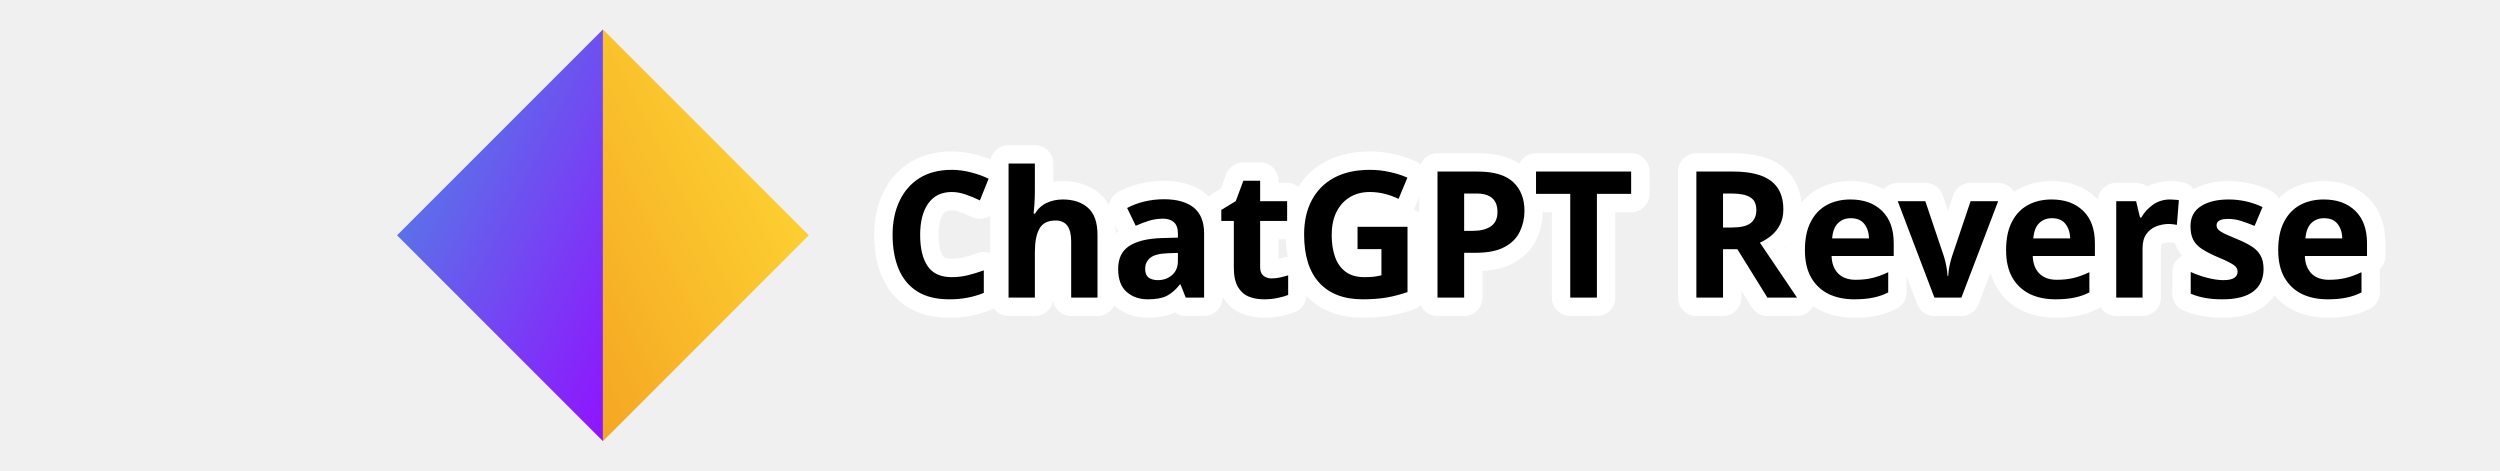
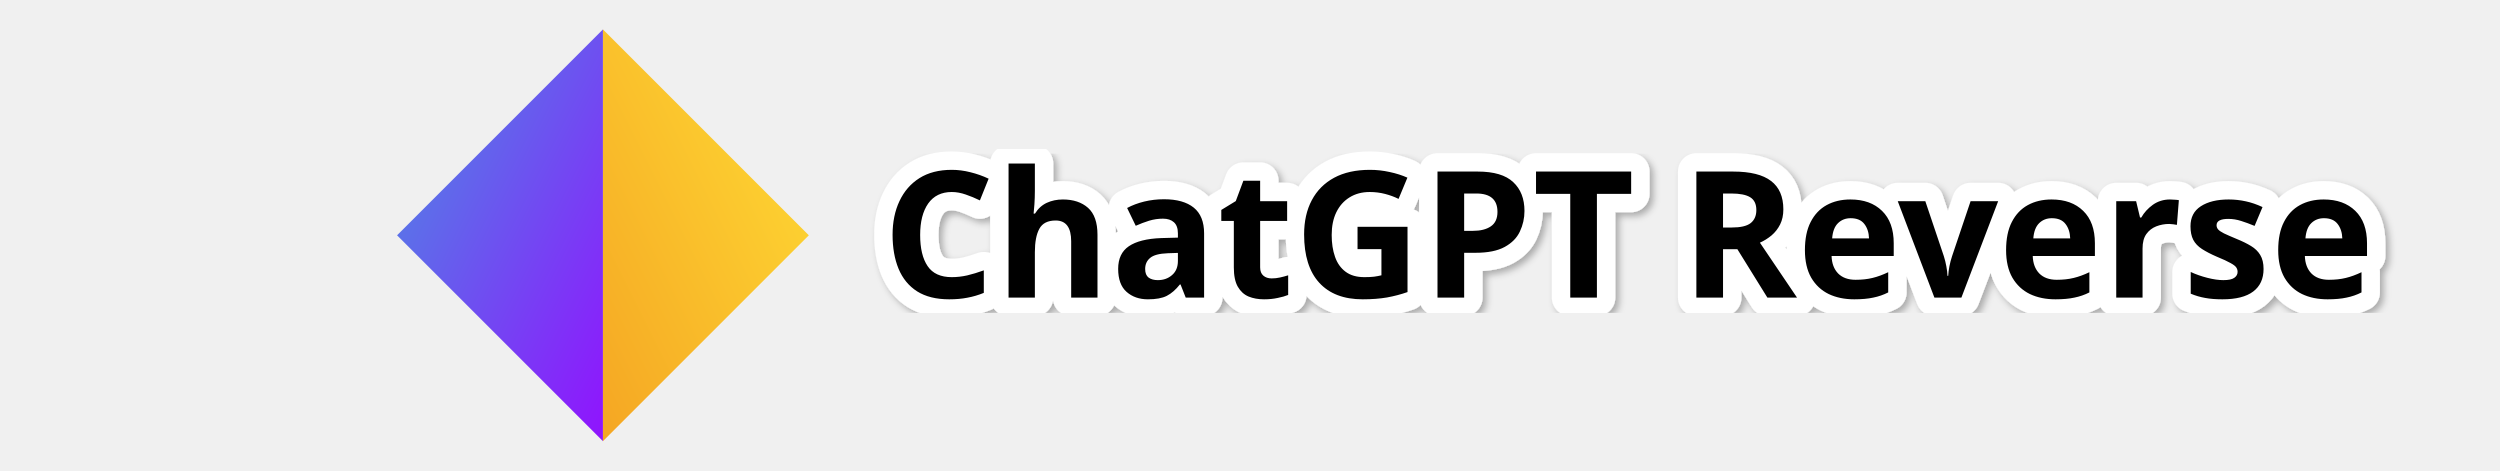
<svg xmlns="http://www.w3.org/2000/svg" viewBox="0 0 240 64" width="340" height="64" role="img" aria-labelledby="logoTitle logoDesc">
  <defs>
    <linearGradient id="grad1" x1="0%" y1="0%" x2="100%" y2="100%">
      <stop offset="0%" stop-color="#4A90E2" />
      <stop offset="100%" stop-color="#9013FE" />
    </linearGradient>
    <linearGradient id="grad2" x1="100%" y1="0%" x2="0%" y2="100%">
      <stop offset="0%" stop-color="#FFDD35" />
      <stop offset="100%" stop-color="#F5A623" />
    </linearGradient>
+     <filter id="shadow" x="-10%" y="-10%" width="120%" height="120%">
+       <feDropShadow dx="0.5" dy="0.5" stdDeviation="0.5" flood-opacity="0.3" />
+     </filter>
  </defs>
  <g id="logo-icon">
    <path fill="url(#grad1)" d="M32 4 L4 32 L32 60 Z" />
    <path fill="url(#grad2)" d="M32 4 L60 32 L32 60 Z" />
  </g>
  <g id="logo-text-group">
-     <text x="70" y="32" font-family="Montserrat, sans-serif" font-size="24" font-weight="bold" fill="none" stroke="#FFFFFF" stroke-width="5" stroke-linejoin="round" stroke-linecap="round" dominant-baseline="middle" text-anchor="start">
+     <text x="70" y="32" font-family="Montserrat, sans-serif" font-size="24" font-weight="bold" fill="none" stroke="#FFFFFF" stroke-width="5" stroke-linejoin="round" stroke-linecap="round" dominant-baseline="middle" text-anchor="start" filter="url(#shadow)">
            ChatGPT Reverse
        </text>
    <text x="70" y="32" font-family="Montserrat, sans-serif" font-size="24" font-weight="bold" fill="#000000" stroke="none" dominant-baseline="middle" text-anchor="start">
            ChatGPT Reverse
        </text>
  </g>
</svg>
